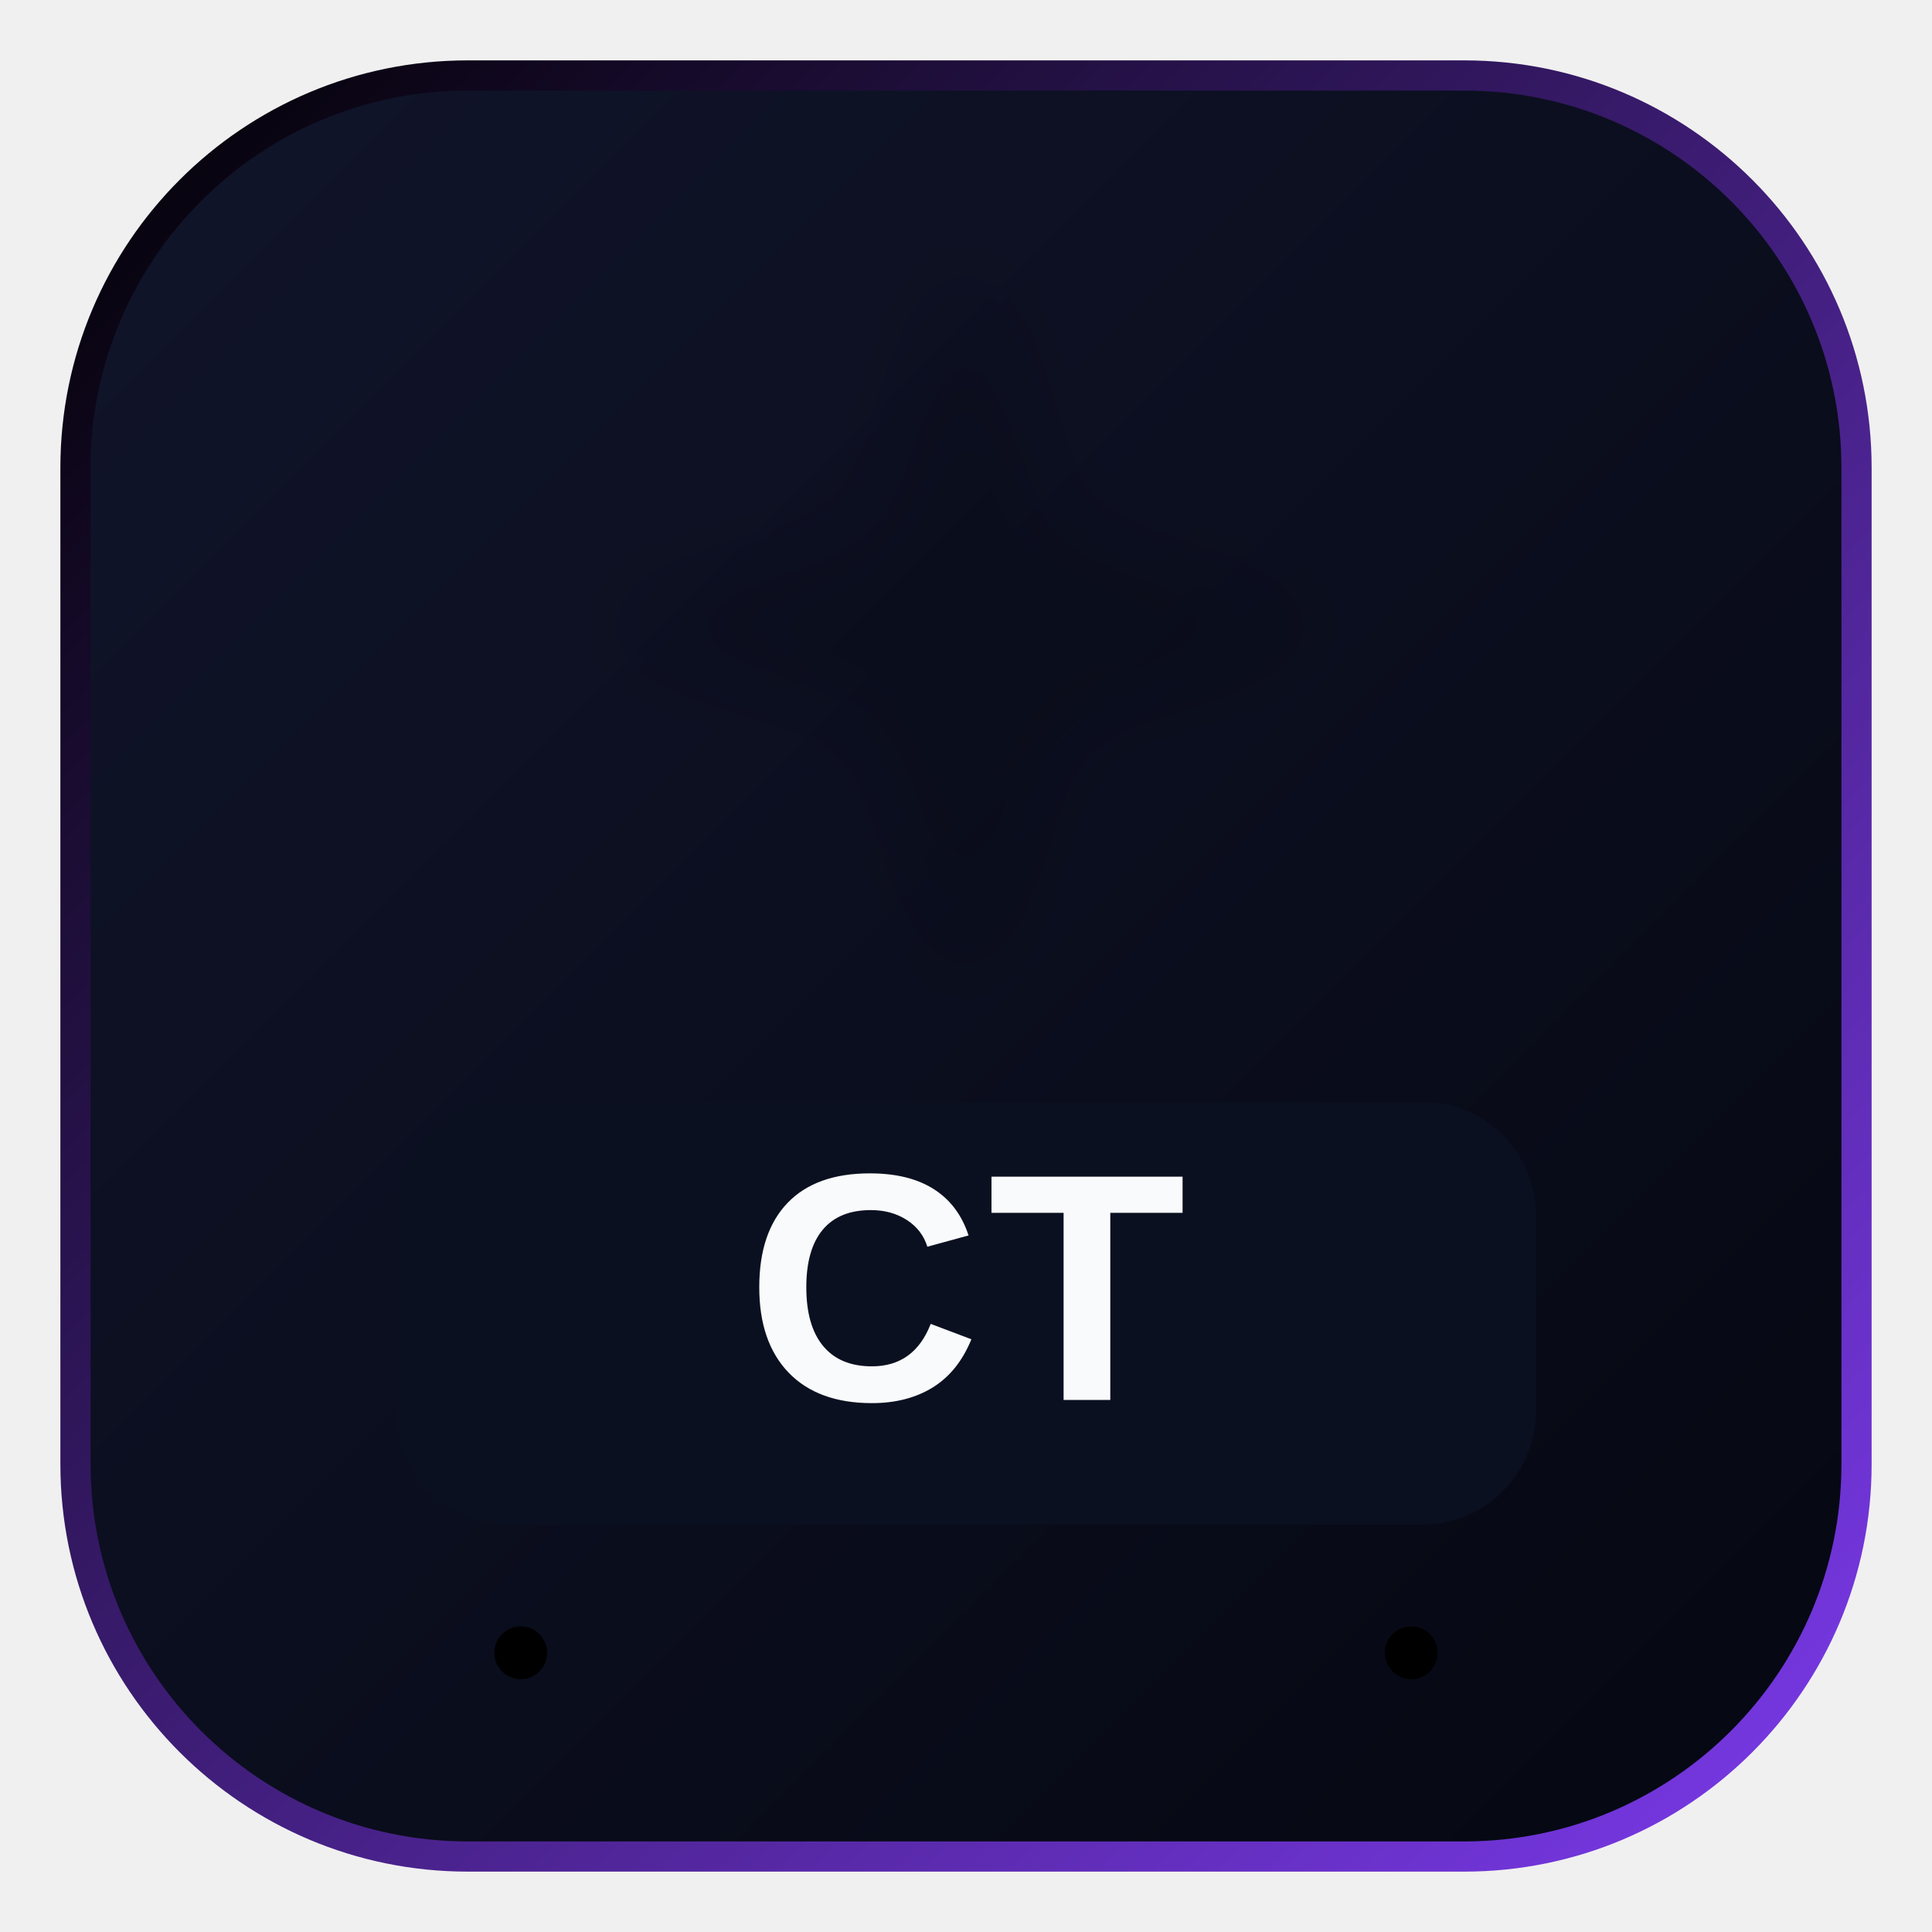
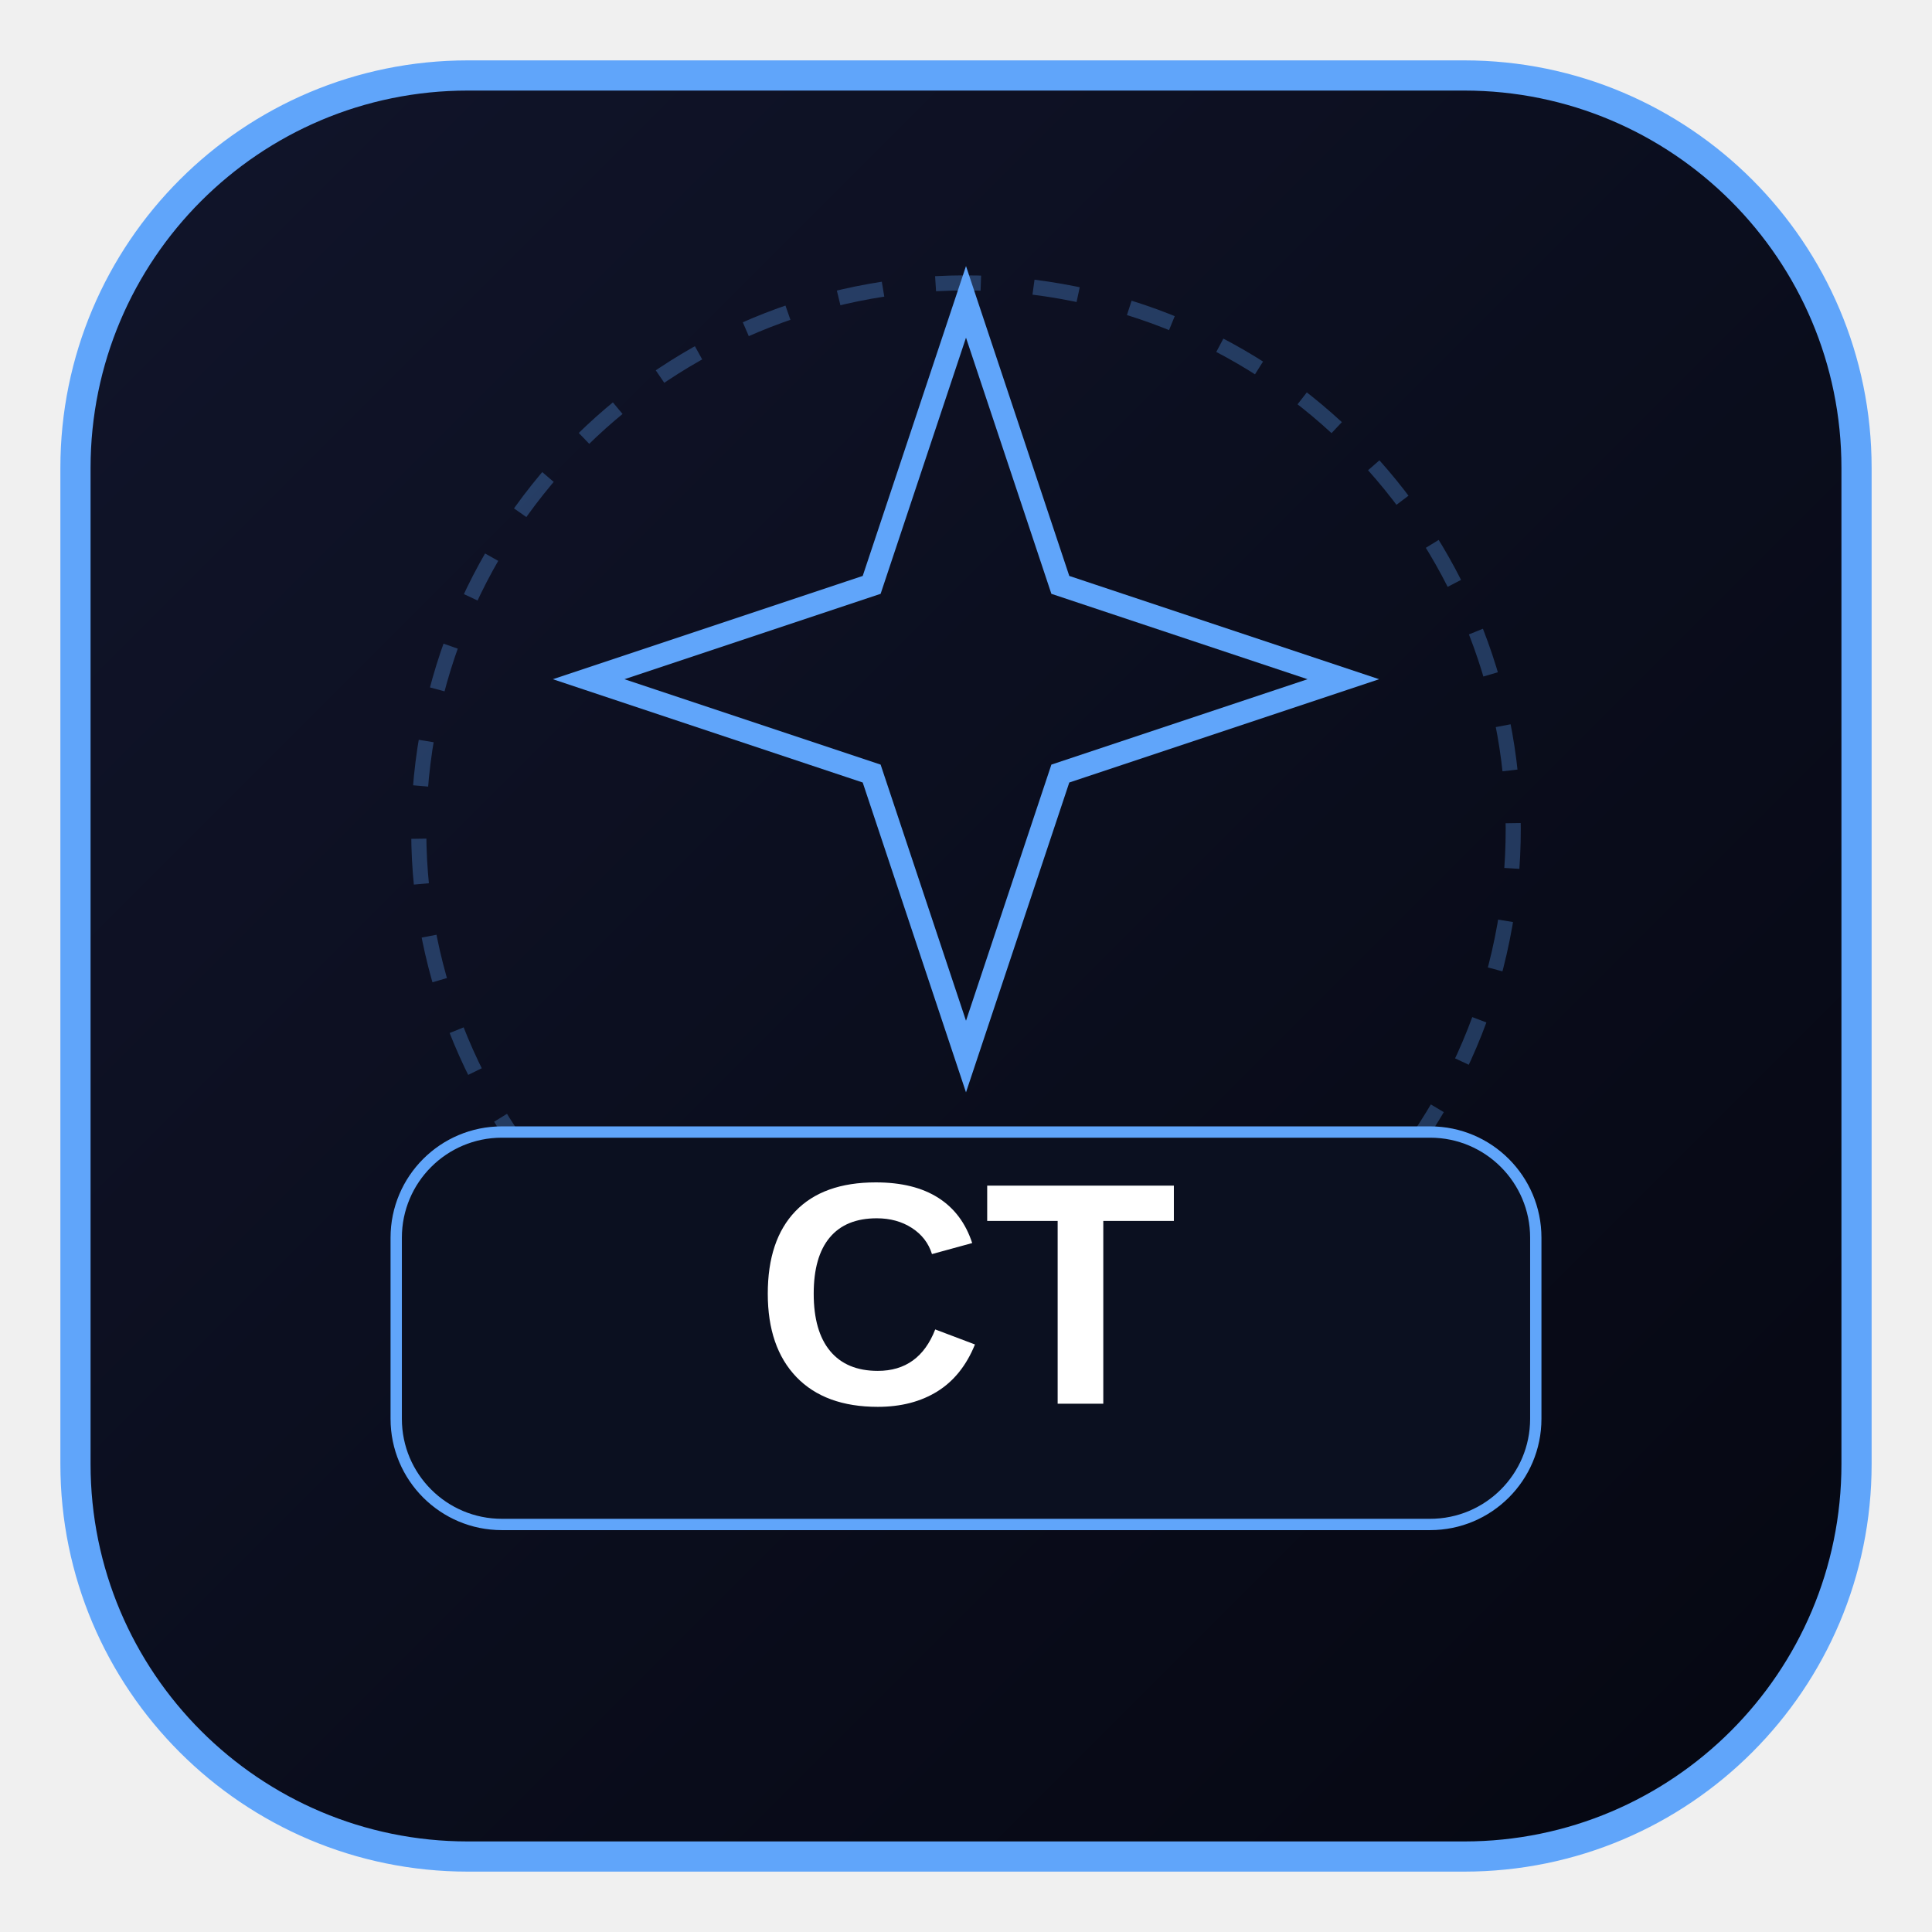
<svg xmlns="http://www.w3.org/2000/svg" width="512" height="512" viewBox="0 0 512 512">
  <defs>
-     <linearGradient id="bg" x1="0" y1="0" x2="1" y2="1">
+     <linearGradient id="b" x1="0" y1="0" x2="1" y2="1">
      <stop stop-color="#11152b" />
      <stop offset="1" stop-color="#050711" />
    </linearGradient>
-     <linearGradient id="glow" x1="0" y1="0" x2="1" y2="1">
-       <stop stop-color="60a5fa" />
-       <stop offset="1" stop-color="#7c3aed" />
-     </linearGradient>
-     <filter id="shadow">
-       <feGaussianBlur stdDeviation="12" />
-     </filter>
  </defs>
-   <rect x="20" y="20" width="472" height="472" rx="104" fill="url(#bg)" stroke="url(#glow)" stroke-width="8" />
-   <circle cx="256" cy="238" r="151" fill="none" stroke="60a5fa" stroke-opacity=".22" stroke-width="3" />
-   <circle cx="256" cy="238" r="125" fill="none" stroke="60a5fa" stroke-opacity=".45" stroke-width="2" stroke-dasharray="10 15" transform="rotate(10 256 238)" />
-   <path d="M256 66 L280 142 L356 166 L280 190 L256 266 L232 190 L156 166 L232 142 Z" fill="60a5fa" opacity=".16" filter="url(#shadow)" />
-   <path d="M256 91 L274 157 L340 175 L274 193 L256 259 L238 193 L172 175 L238 157 Z" fill="none" stroke="60a5fa" stroke-width="5" stroke-linejoin="round" />
-   <rect x="105" y="292" width="302" height="112" rx="30" fill="#0b1020" stroke="60a5fa" stroke-opacity=".7" stroke-width="3" />
-   <text x="256" y="371" fill="#f8fafc" font-family="Arial,Helvetica,sans-serif" font-size="86" font-weight="800" text-anchor="middle" letter-spacing="2">CT</text>
-   <path d="M138 438 H374" stroke="60a5fa" stroke-width="5" stroke-linecap="round" />
-   <circle cx="138" cy="438" r="7" fill="60a5fa" />
-   <circle cx="374" cy="438" r="7" fill="60a5fa" />
+   <rect x="20" y="20" width="472" height="472" rx="104" fill="url(#b)" stroke="#60a5fa" stroke-width="8" />
+   <circle cx="256" cy="220" r="145" fill="none" stroke="#60a5fa" stroke-opacity=".3" stroke-width="4" stroke-dasharray="12 14" transform="rotate(370 256 220)" />
+   <path d="M256 80 L281 155 L356 180 L281 205 L256 280 L231 205 L156 180 L231 155 Z" fill="none" stroke="#60a5fa" stroke-width="6" />
+   <rect x="105" y="300" width="302" height="104" rx="28" fill="#0b1020" stroke="#60a5fa" stroke-width="3" />
+   <text x="256" y="372" fill="#fff" font-family="Arial,sans-serif" font-size="84" font-weight="800" text-anchor="middle">CT</text>
</svg>
